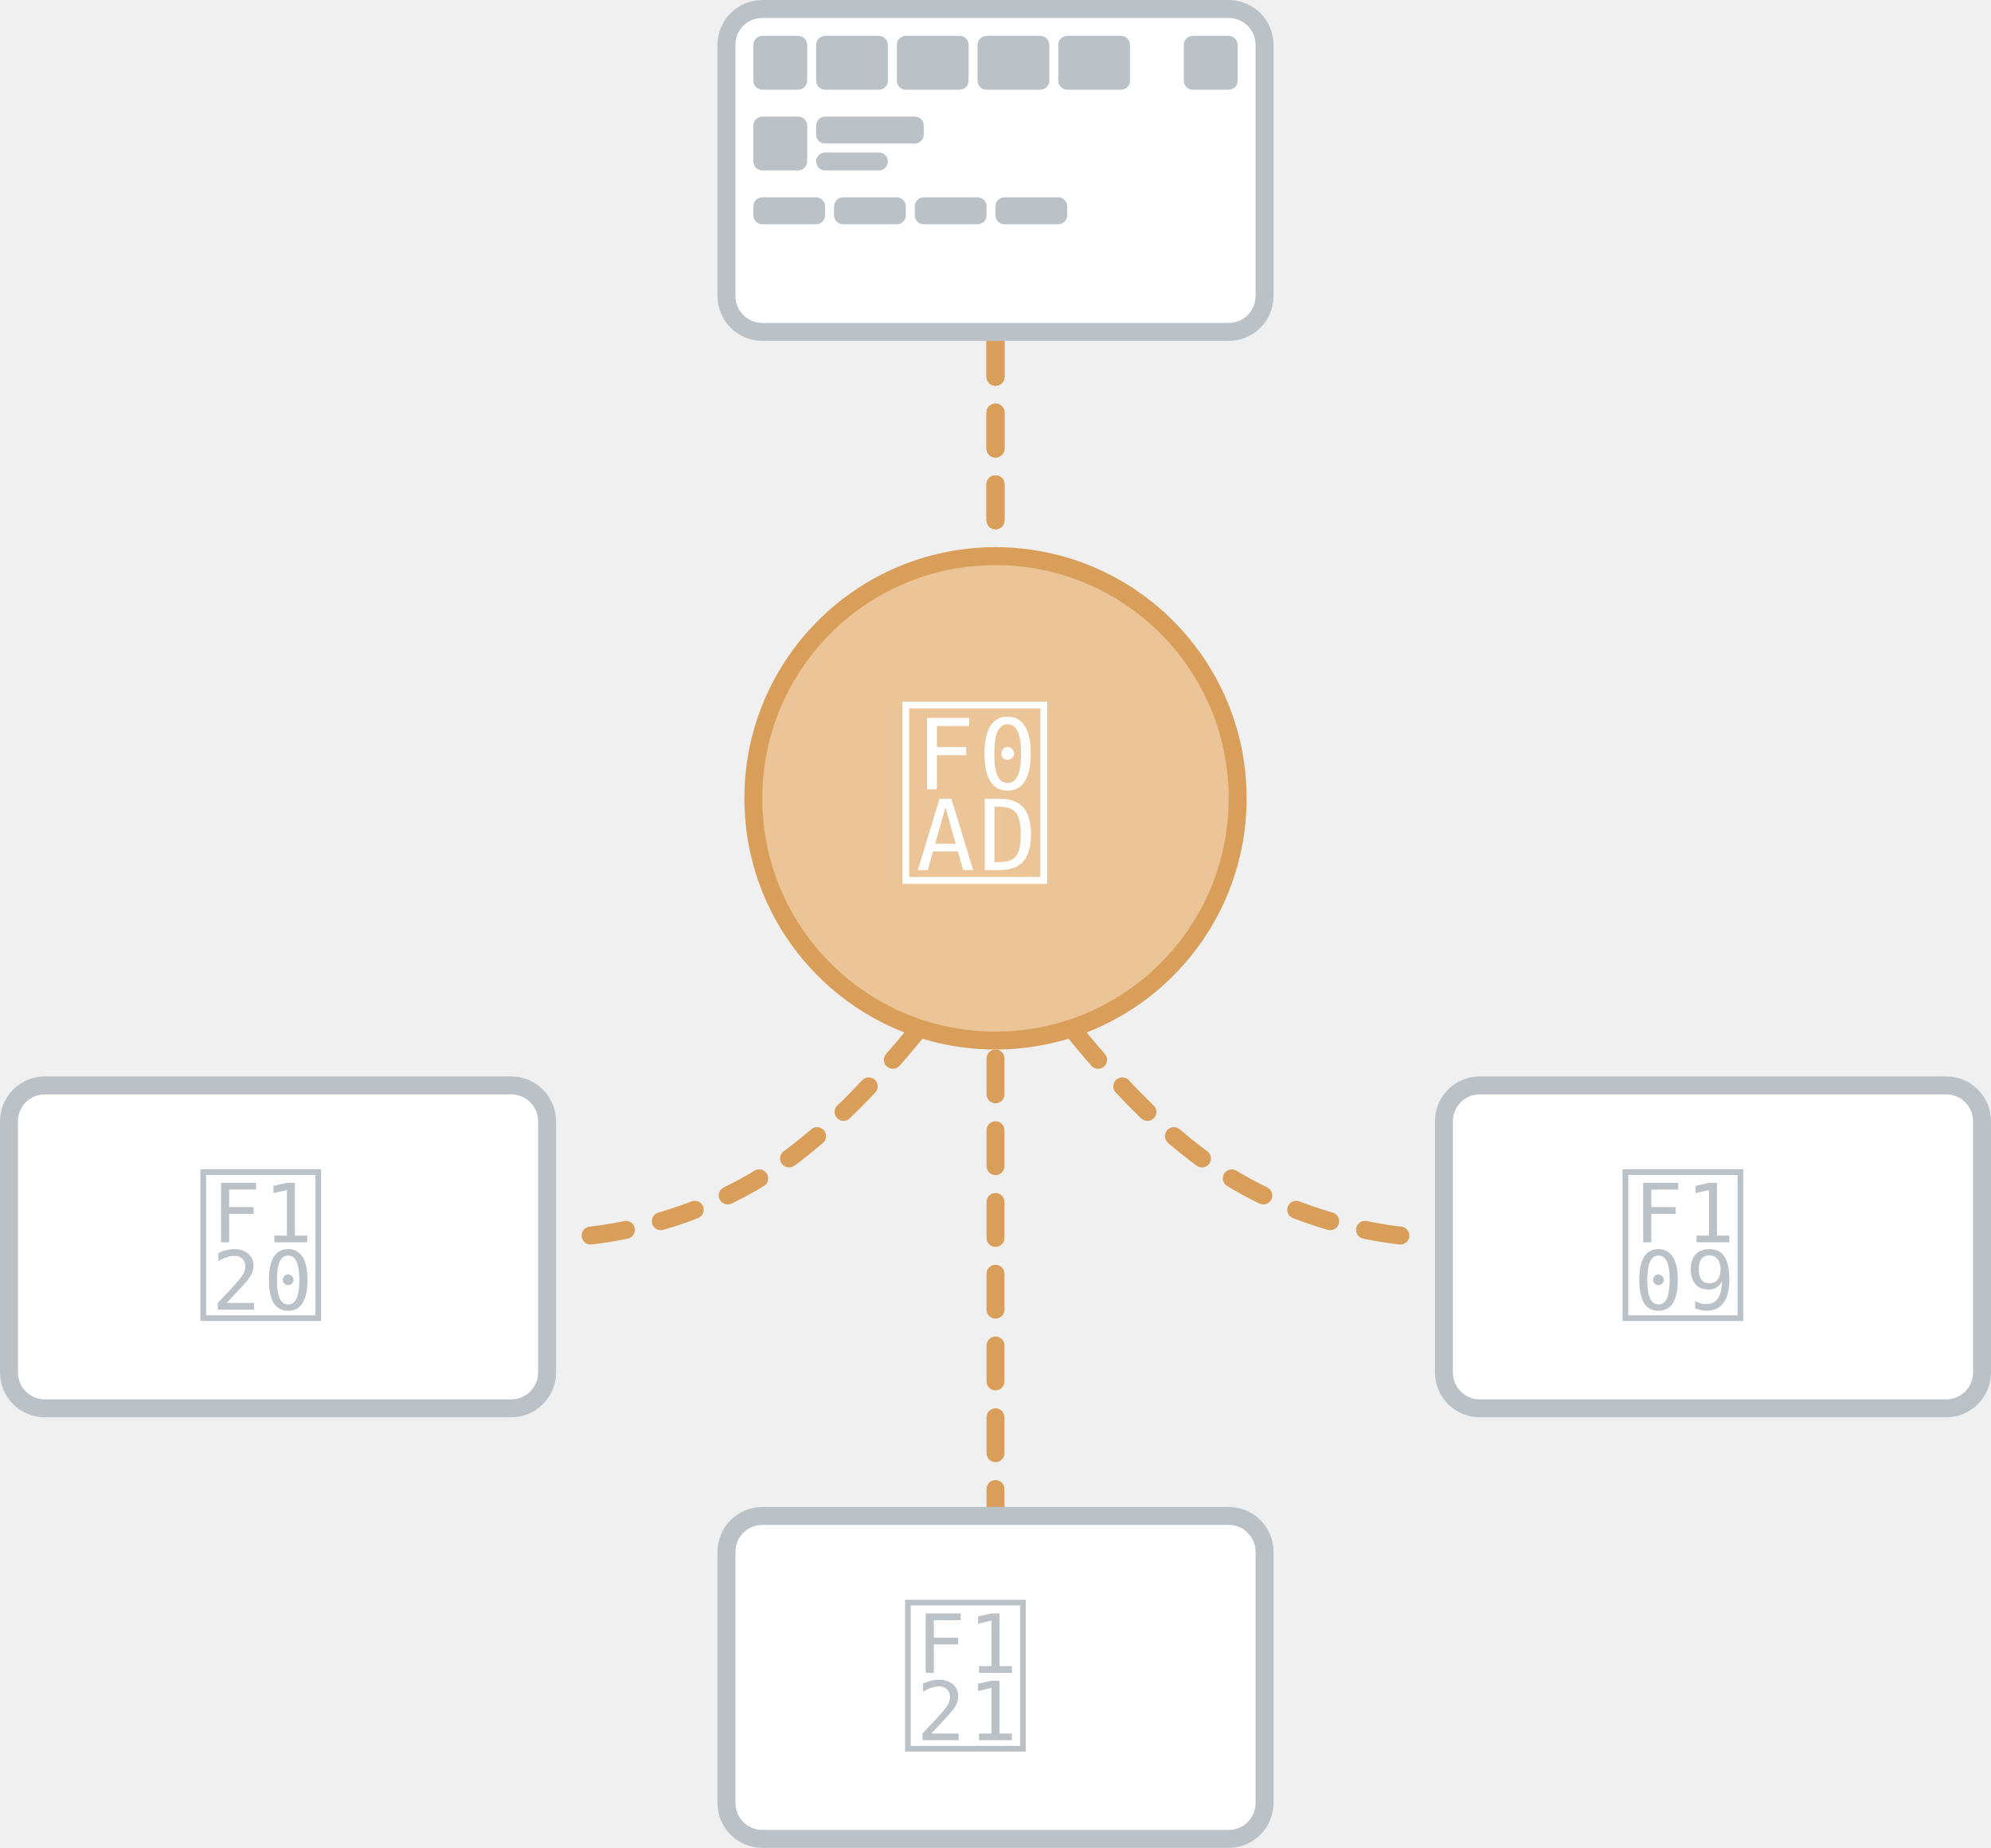
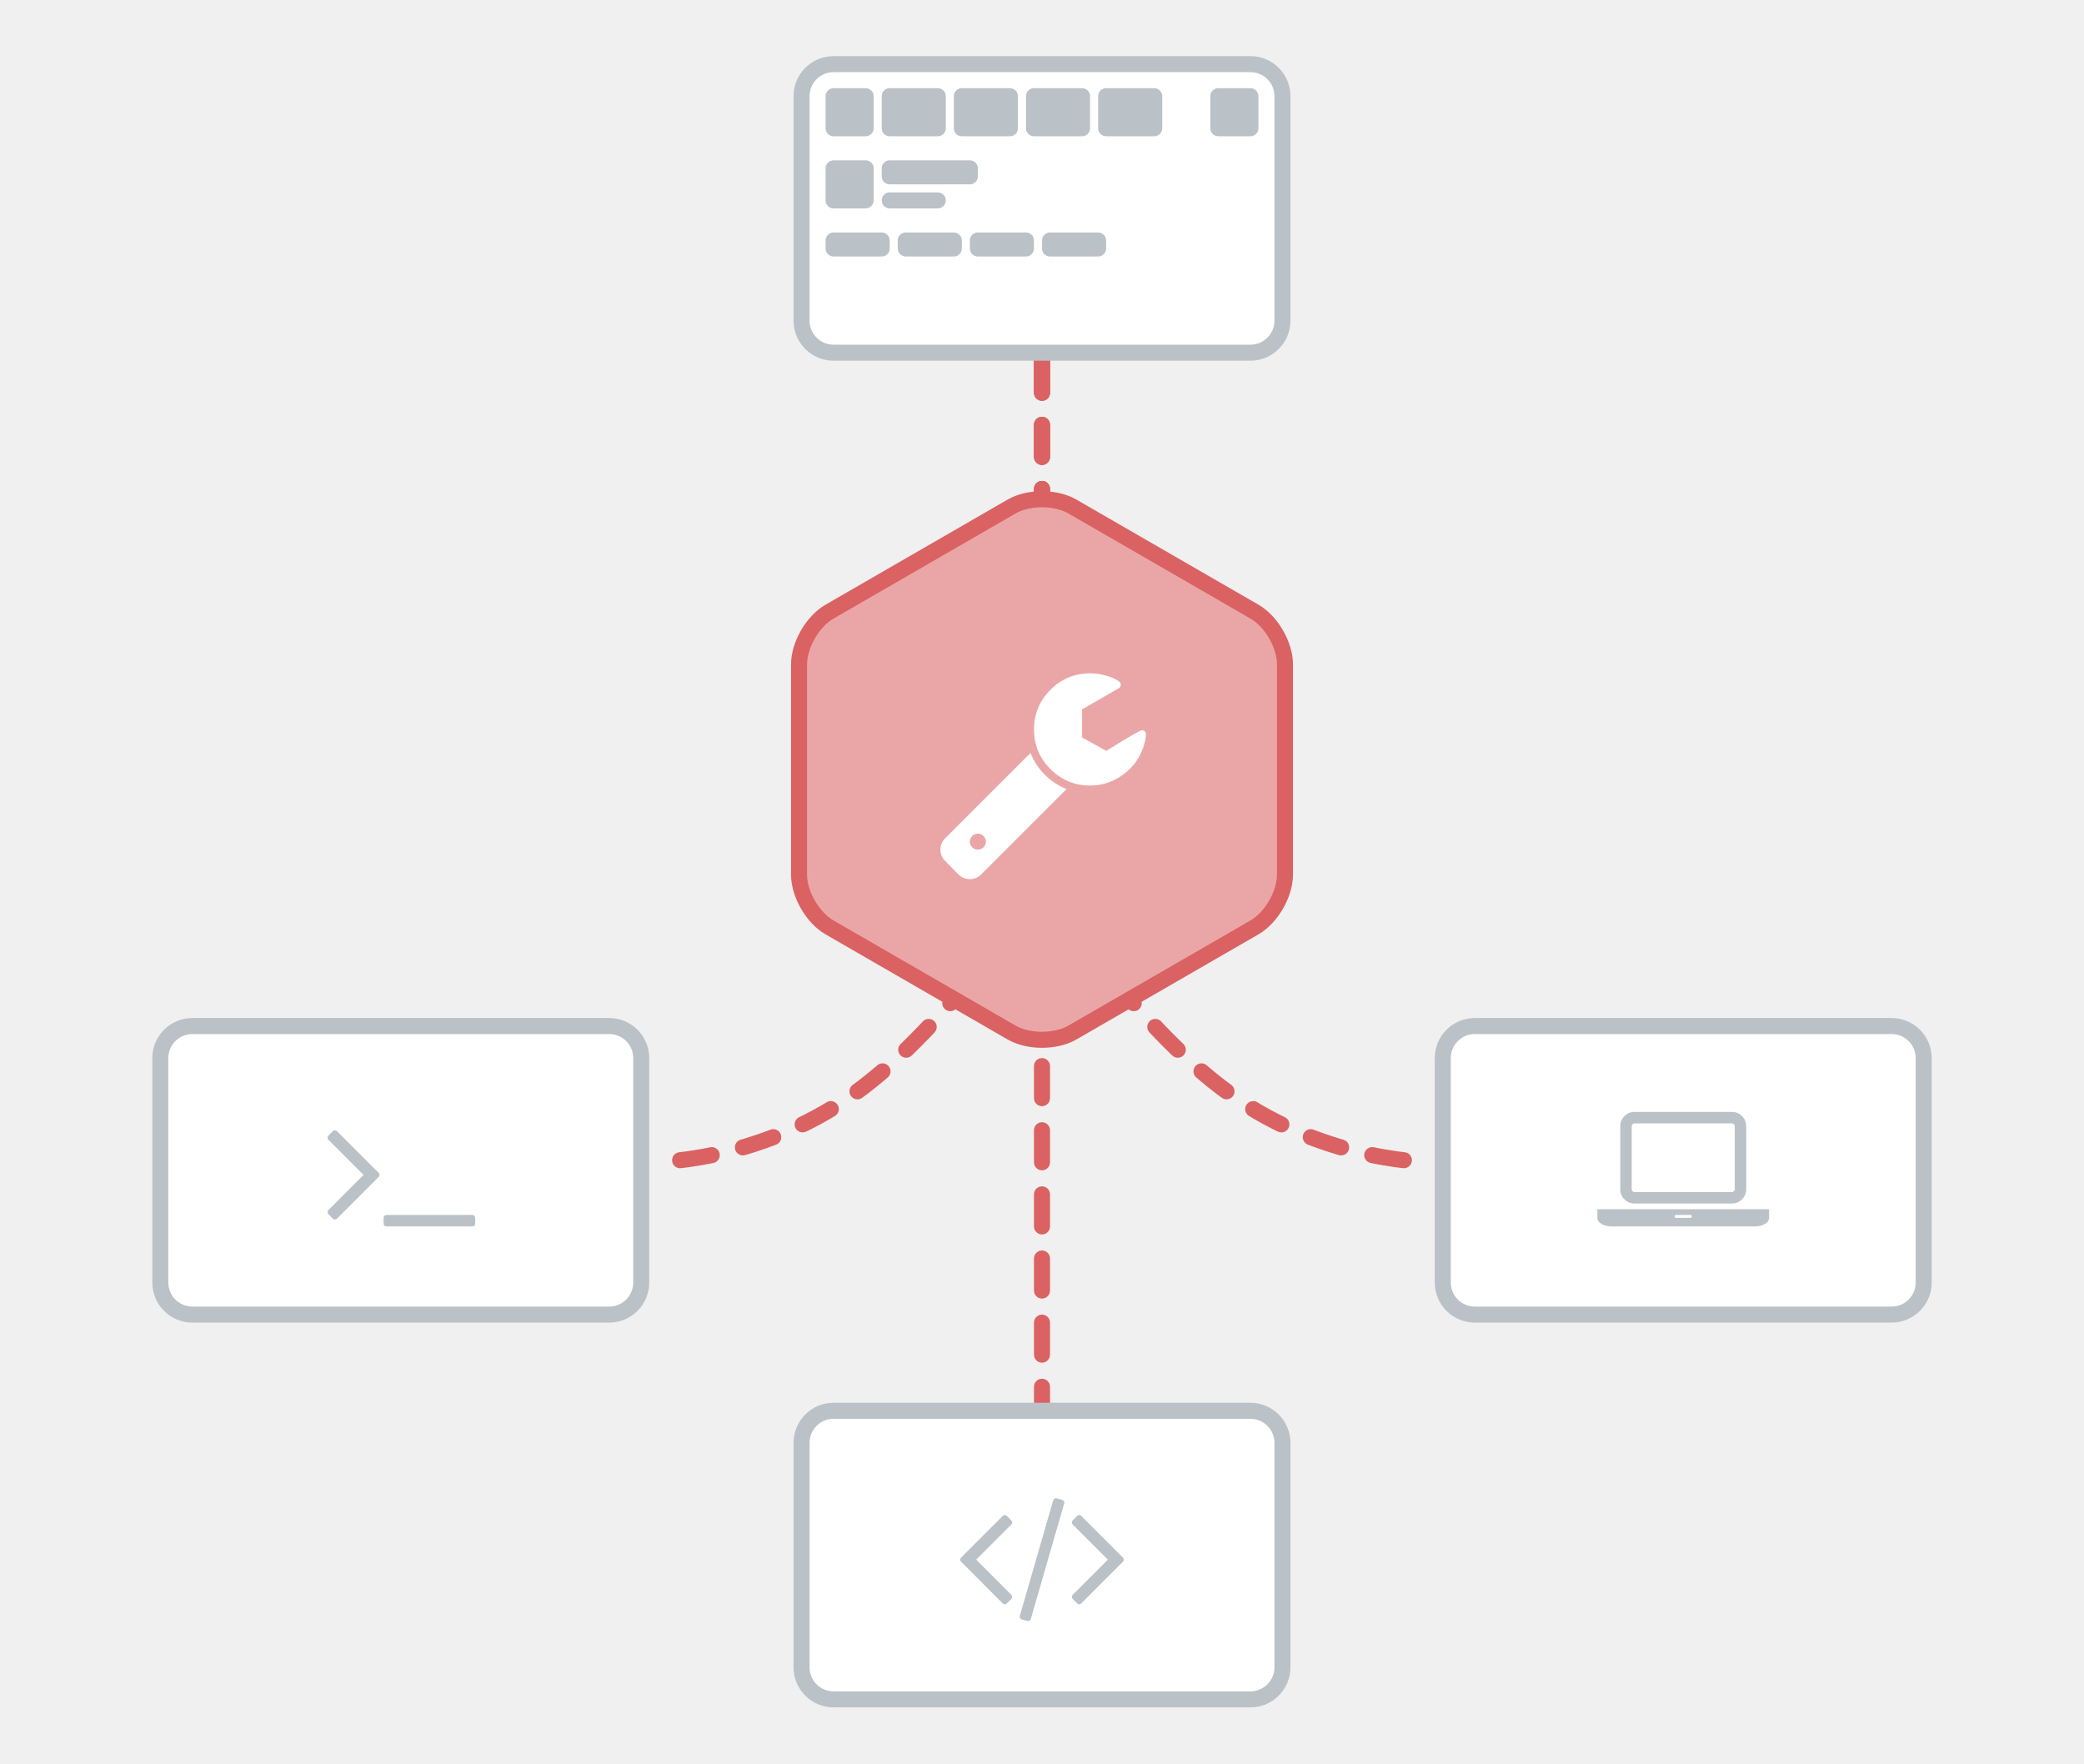
- <svg xmlns="http://www.w3.org/2000/svg" width="222px" height="206px" viewBox="0 0 222 206" version="1.1">
+ <svg xmlns="http://www.w3.org/2000/svg" width="260px" height="220px" viewBox="0 0 260 220" version="1.1">
  <defs />
  <g id="Page-1" stroke="none" stroke-width="1" fill="none" fill-rule="evenodd">
-     <g id="Group-21" transform="translate(1, 1)">
+     <g id="Group-21" transform="translate(20, 8)">
      <g id="Group-11">
-         <path d="M110,37 L110,167" id="Path-4" stroke="#D99F5A" stroke-width="2" stroke-linecap="round" stroke-linejoin="round" stroke-dasharray="4" />
-         <path d="M110,37 L110,102 C110,102 98.75,119.75 86.5,128.5 C74.25,137.25 61,137 61,137" id="Path-4-Copy" stroke="#D99F5A" stroke-width="2" stroke-linecap="round" stroke-linejoin="round" stroke-dasharray="4" />
-         <path d="M159,37 L159,102 C159,102 147.75,119.75 135.5,128.5 C123.25,137.25 110,137 110,137" id="Path-4-Copy-2" stroke="#D99F5A" stroke-width="2" stroke-linecap="round" stroke-linejoin="round" stroke-dasharray="4" transform="translate(134.5, 87.00037) scale(-1, 1) translate(-134.5, -87.00037) " />
+         <path d="M110,37 L110,167" id="Path-4" stroke="#DA6262" stroke-width="2" stroke-linecap="round" stroke-linejoin="round" stroke-dasharray="4" />
+         <path d="M110,37 L110,102 C110,102 98.75,119.75 86.5,128.5 C74.25,137.25 61,137 61,137" id="Path-4-Copy" stroke="#DA6262" stroke-width="2" stroke-linecap="round" stroke-linejoin="round" stroke-dasharray="4" />
+         <path d="M159,37 L159,102 C159,102 147.75,119.75 135.5,128.5 C123.25,137.25 110,137 110,137" id="Path-4-Copy-2" stroke="#DA6262" stroke-width="2" stroke-linecap="round" stroke-linejoin="round" stroke-dasharray="4" transform="translate(134.5, 87.00037) scale(-1, 1) translate(-134.5, -87.00037) " />
        <rect id="Rectangle-5" stroke="#BBC2C7" stroke-width="2" fill="#FFFFFF" x="80" y="0" width="60" height="36" rx="4" />
        <rect id="Rectangle-15" fill="#BBC2C7" x="83" y="3" width="6" height="6" rx="1" />
        <rect id="Rectangle-15-Copy" fill="#BBC2C7" x="90" y="3" width="8" height="6" rx="1" />
        <rect id="Rectangle-15-Copy-2" fill="#BBC2C7" x="99" y="3" width="8" height="6" rx="1" />
        <rect id="Rectangle-15-Copy-3" fill="#BBC2C7" x="108" y="3" width="8" height="6" rx="1" />
        <rect id="Rectangle-15-Copy-4" fill="#BBC2C7" x="117" y="3" width="8" height="6" rx="1" />
        <rect id="Rectangle-15-Copy-5" fill="#BBC2C7" x="131" y="3" width="6" height="6" rx="1" />
        <rect id="Rectangle-15-Copy-6" fill="#BBC2C7" x="83" y="12" width="6" height="6" rx="1" />
        <rect id="Rectangle-15-Copy-7" fill="#BBC2C7" x="90" y="12" width="12" height="3" rx="1" />
        <rect id="Rectangle-15-Copy-8" fill="#BBC2C7" x="90" y="16" width="8" height="2" rx="1" />
        <rect id="Rectangle-15-Copy-9" fill="#BBC2C7" x="83" y="21" width="8" height="3" rx="1" />
        <rect id="Rectangle-15-Copy-10" fill="#BBC2C7" x="92" y="21" width="8" height="3" rx="1" />
        <rect id="Rectangle-15-Copy-11" fill="#BBC2C7" x="101" y="21" width="8" height="3" rx="1" />
        <rect id="Rectangle-15-Copy-12" fill="#BBC2C7" x="110" y="21" width="8" height="3" rx="1" />
        <rect id="Rectangle-5-Copy" stroke="#BBC2C7" stroke-width="2" fill="#FFFFFF" x="80" y="168" width="60" height="36" rx="4" />
-         <text id="" font-family="FontAwesome" font-size="20" font-weight="normal" fill="#BBC2C7">
-           <tspan x="99.286" y="193"></tspan>
-         </text>
+         <path d="M106.172,191.471 L105.614,192.029 C105.539,192.103 105.454,192.141 105.357,192.141 C105.26,192.141 105.175,192.103 105.1,192.029 L99.9,186.828 C99.825,186.754 99.788,186.668 99.788,186.571 C99.788,186.475 99.825,186.389 99.9,186.315 L105.1,181.114 C105.175,181.039 105.26,181.002 105.357,181.002 C105.454,181.002 105.539,181.039 105.614,181.114 L106.172,181.672 C106.246,181.746 106.283,181.832 106.283,181.929 C106.283,182.025 106.246,182.111 106.172,182.185 L101.786,186.571 L106.172,190.958 C106.246,191.032 106.283,191.118 106.283,191.214 C106.283,191.311 106.246,191.397 106.172,191.471 Z M112.768,179.562 L108.605,193.971 C108.575,194.068 108.517,194.14 108.432,194.189 C108.346,194.237 108.259,194.246 108.17,194.217 L107.478,194.027 C107.381,193.997 107.308,193.939 107.26,193.854 C107.212,193.768 107.202,193.677 107.232,193.58 L111.395,179.172 C111.425,179.075 111.483,179.003 111.568,178.954 C111.654,178.906 111.741,178.897 111.83,178.926 L112.522,179.116 C112.619,179.146 112.692,179.203 112.74,179.289 C112.788,179.375 112.798,179.466 112.768,179.562 Z M120.1,186.828 L114.9,192.029 C114.825,192.103 114.74,192.141 114.643,192.141 C114.546,192.141 114.461,192.103 114.386,192.029 L113.828,191.471 C113.754,191.397 113.717,191.311 113.717,191.214 C113.717,191.118 113.754,191.032 113.828,190.958 L118.214,186.571 L113.828,182.185 C113.754,182.111 113.717,182.025 113.717,181.929 C113.717,181.832 113.754,181.746 113.828,181.672 L114.386,181.114 C114.461,181.039 114.546,181.002 114.643,181.002 C114.74,181.002 114.825,181.039 114.9,181.114 L120.1,186.315 C120.175,186.389 120.212,186.475 120.212,186.571 C120.212,186.668 120.175,186.754 120.1,186.828 Z" id="" fill="#BBC2C7" />
        <rect id="Rectangle-5-Copy-2" stroke="#BBC2C7" stroke-width="2" fill="#FFFFFF" x="160" y="120" width="60" height="36" rx="4" />
-         <text id="" font-family="FontAwesome" font-size="20" font-weight="normal" fill="#BBC2C7">
-           <tspan x="179.286" y="145"></tspan>
-         </text>
+         <path d="M183.929,142.143 C183.437,142.143 183.017,141.968 182.667,141.618 C182.318,141.269 182.143,140.848 182.143,140.357 L182.143,132.5 C182.143,132.009 182.318,131.589 182.667,131.239 C183.017,130.889 183.437,130.714 183.929,130.714 L196.071,130.714 C196.563,130.714 196.983,130.889 197.333,131.239 C197.682,131.589 197.857,132.009 197.857,132.5 L197.857,140.357 C197.857,140.848 197.682,141.269 197.333,141.618 C196.983,141.968 196.563,142.143 196.071,142.143 L183.929,142.143 Z M183.571,132.5 L183.571,140.357 C183.571,140.454 183.607,140.538 183.677,140.608 C183.748,140.679 183.832,140.714 183.929,140.714 L196.071,140.714 C196.168,140.714 196.252,140.679 196.323,140.608 C196.393,140.538 196.429,140.454 196.429,140.357 L196.429,132.5 C196.429,132.403 196.393,132.32 196.323,132.249 C196.252,132.178 196.168,132.143 196.071,132.143 L183.929,132.143 C183.832,132.143 183.748,132.178 183.677,132.249 C183.607,132.32 183.571,132.403 183.571,132.5 Z M179.286,142.857 L200.714,142.857 L200.714,143.929 C200.714,144.226 200.539,144.479 200.19,144.688 C199.84,144.896 199.42,145 198.929,145 L181.071,145 C180.58,145 180.16,144.896 179.81,144.688 C179.461,144.479 179.286,144.226 179.286,143.929 L179.286,142.857 Z M190.893,143.929 C191.012,143.929 191.071,143.869 191.071,143.75 C191.071,143.631 191.012,143.571 190.893,143.571 L189.107,143.571 C188.988,143.571 188.929,143.631 188.929,143.75 C188.929,143.869 188.988,143.929 189.107,143.929 L190.893,143.929 Z" id="" fill="#BBC2C7" />
        <rect id="Rectangle-5-Copy-3" stroke="#BBC2C7" stroke-width="2" fill="#FFFFFF" x="0" y="120" width="60" height="36" rx="4" />
-         <text id="" font-family="FontAwesome" font-size="20" font-weight="normal" fill="#BBC2C7">
-           <tspan x="20.714" y="145"></tspan>
-         </text>
-         <circle id="Oval-2" stroke="#D99F5A" stroke-width="2" fill="#EBC597" cx="110" cy="88" r="27" />
-         <text id="" font-family="FontAwesome" font-size="24" font-weight="normal" fill="#FFFFFF">
-           <tspan x="98.857" y="96"></tspan>
-         </text>
+         <path d="M27.243,138.828 L22.042,144.029 C21.968,144.103 21.882,144.141 21.786,144.141 C21.689,144.141 21.603,144.103 21.529,144.029 L20.971,143.471 C20.897,143.397 20.859,143.311 20.859,143.214 C20.859,143.118 20.897,143.032 20.971,142.958 L25.357,138.571 L20.971,134.185 C20.897,134.111 20.859,134.025 20.859,133.929 C20.859,133.832 20.897,133.746 20.971,133.672 L21.529,133.114 C21.603,133.039 21.689,133.002 21.786,133.002 C21.882,133.002 21.968,133.039 22.042,133.114 L27.243,138.315 C27.318,138.389 27.355,138.475 27.355,138.571 C27.355,138.668 27.318,138.754 27.243,138.828 Z M39.286,143.929 L39.286,144.643 C39.286,144.747 39.252,144.833 39.185,144.9 C39.118,144.967 39.033,145 38.929,145 L28.214,145 C28.11,145 28.025,144.967 27.958,144.9 C27.891,144.833 27.857,144.747 27.857,144.643 L27.857,143.929 C27.857,143.824 27.891,143.739 27.958,143.672 C28.025,143.605 28.11,143.571 28.214,143.571 L38.929,143.571 C39.033,143.571 39.118,143.605 39.185,143.672 C39.252,143.739 39.286,143.824 39.286,143.929 Z" id="" fill="#BBC2C7" />
+         <path d="M106.207,55.19 C108.302,53.98 111.695,53.978 113.793,55.19 L136.518,68.31 C138.613,69.52 140.311,72.457 140.311,74.88 L140.311,101.12 C140.311,103.539 138.616,106.478 136.518,107.69 L113.793,120.81 C111.698,122.02 108.305,122.022 106.207,120.81 L83.482,107.69 C81.387,106.48 79.689,103.543 79.689,101.12 L79.689,74.88 C79.689,72.461 81.384,69.522 83.482,68.31 L106.207,55.19 Z" id="Polygon-2-Copy" stroke="#DA6262" stroke-width="2" fill="#EAA6A6" />
+         <path d="M103,97 C103,96.729 102.901,96.495 102.703,96.297 C102.505,96.099 102.271,96 102,96 C101.729,96 101.495,96.099 101.297,96.297 C101.099,96.495 101,96.729 101,97 C101,97.271 101.099,97.505 101.297,97.703 C101.495,97.901 101.729,98 102,98 C102.271,98 102.505,97.901 102.703,97.703 C102.901,97.505 103,97.271 103,97 Z M113.062,90.438 L102.406,101.094 C102.021,101.479 101.552,101.672 101,101.672 C100.458,101.672 99.984,101.479 99.578,101.094 L97.922,99.406 C97.526,99.031 97.328,98.563 97.328,98 C97.328,97.448 97.526,96.974 97.922,96.578 L108.562,85.938 C108.969,86.958 109.565,87.862 110.352,88.648 C111.138,89.435 112.042,90.031 113.062,90.438 Z M122.969,83.641 C122.969,84.047 122.849,84.599 122.609,85.297 C122.12,86.693 121.263,87.826 120.039,88.695 C118.815,89.565 117.469,90 116,90 C114.073,90 112.424,89.315 111.055,87.945 C109.685,86.576 109,84.927 109,83 C109,81.073 109.685,79.424 111.055,78.055 C112.424,76.685 114.073,76 116,76 C116.604,76 117.237,76.086 117.898,76.258 C118.56,76.43 119.12,76.672 119.578,76.984 C119.745,77.099 119.828,77.245 119.828,77.422 C119.828,77.599 119.745,77.745 119.578,77.859 L115,80.5 L115,84 L118.016,85.672 C118.068,85.641 118.479,85.388 119.25,84.914 C120.021,84.44 120.727,84.018 121.367,83.648 C122.008,83.279 122.375,83.094 122.469,83.094 C122.625,83.094 122.747,83.146 122.836,83.25 C122.924,83.354 122.969,83.484 122.969,83.641 Z" id="" fill="#FFFFFF" />
      </g>
    </g>
  </g>
</svg>
